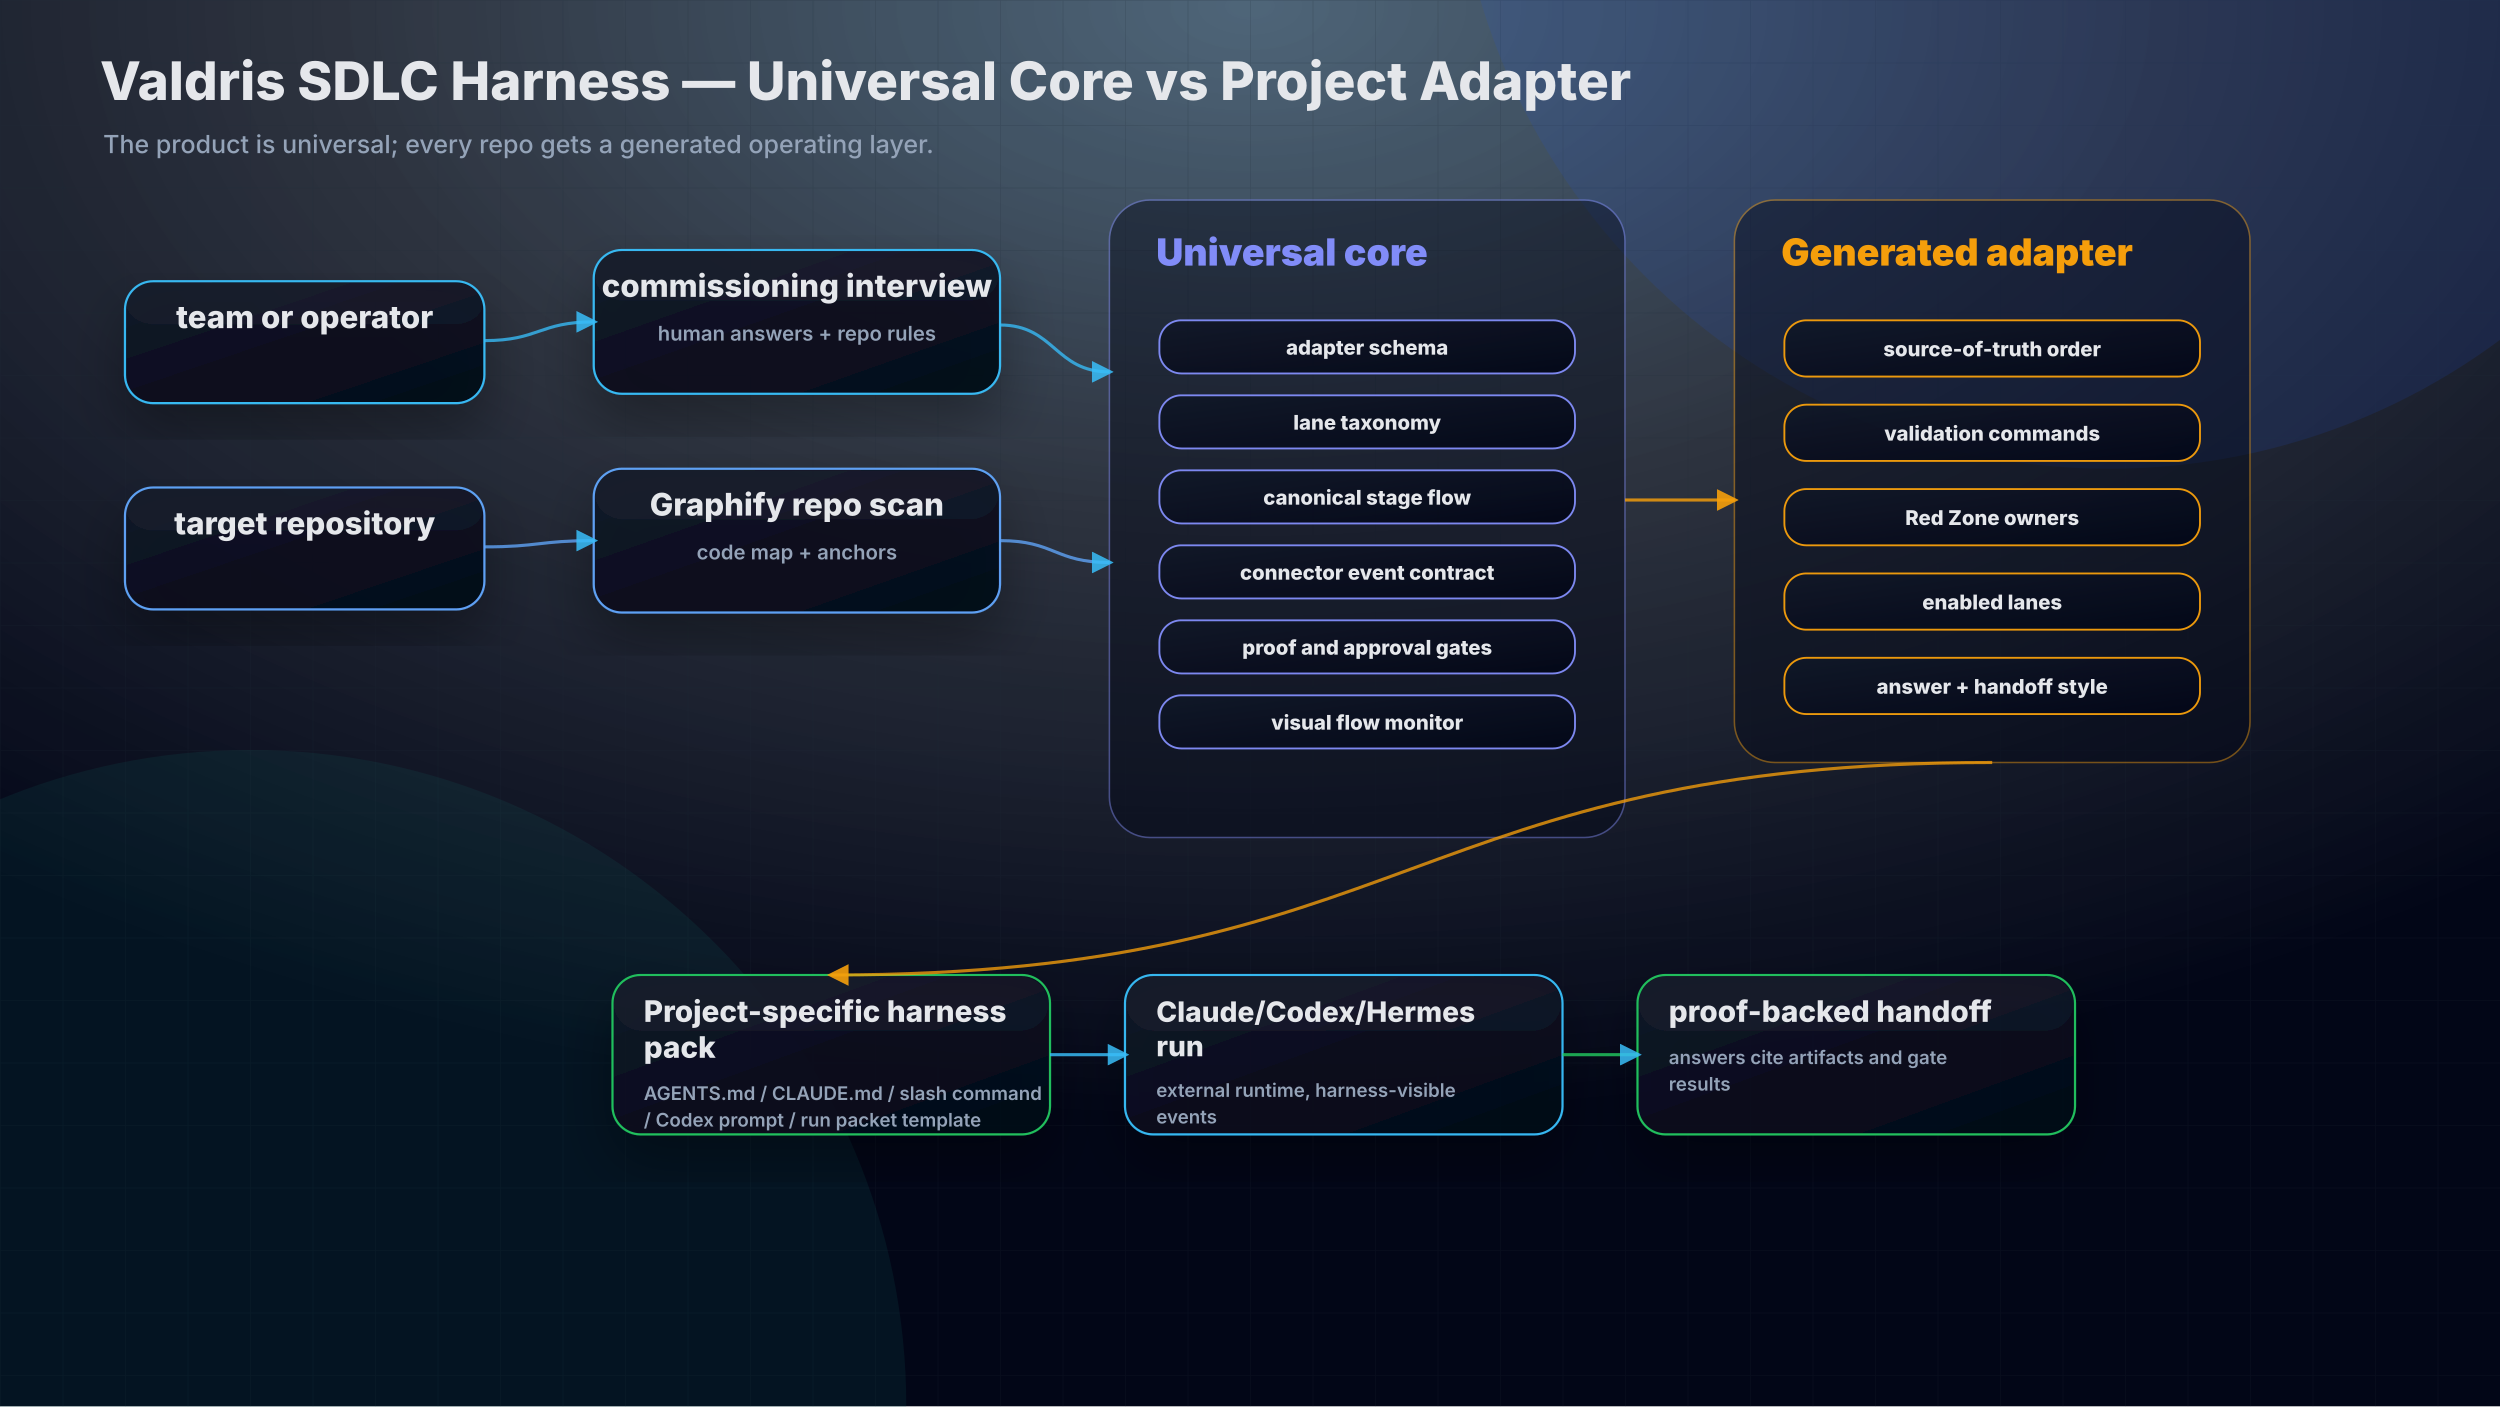
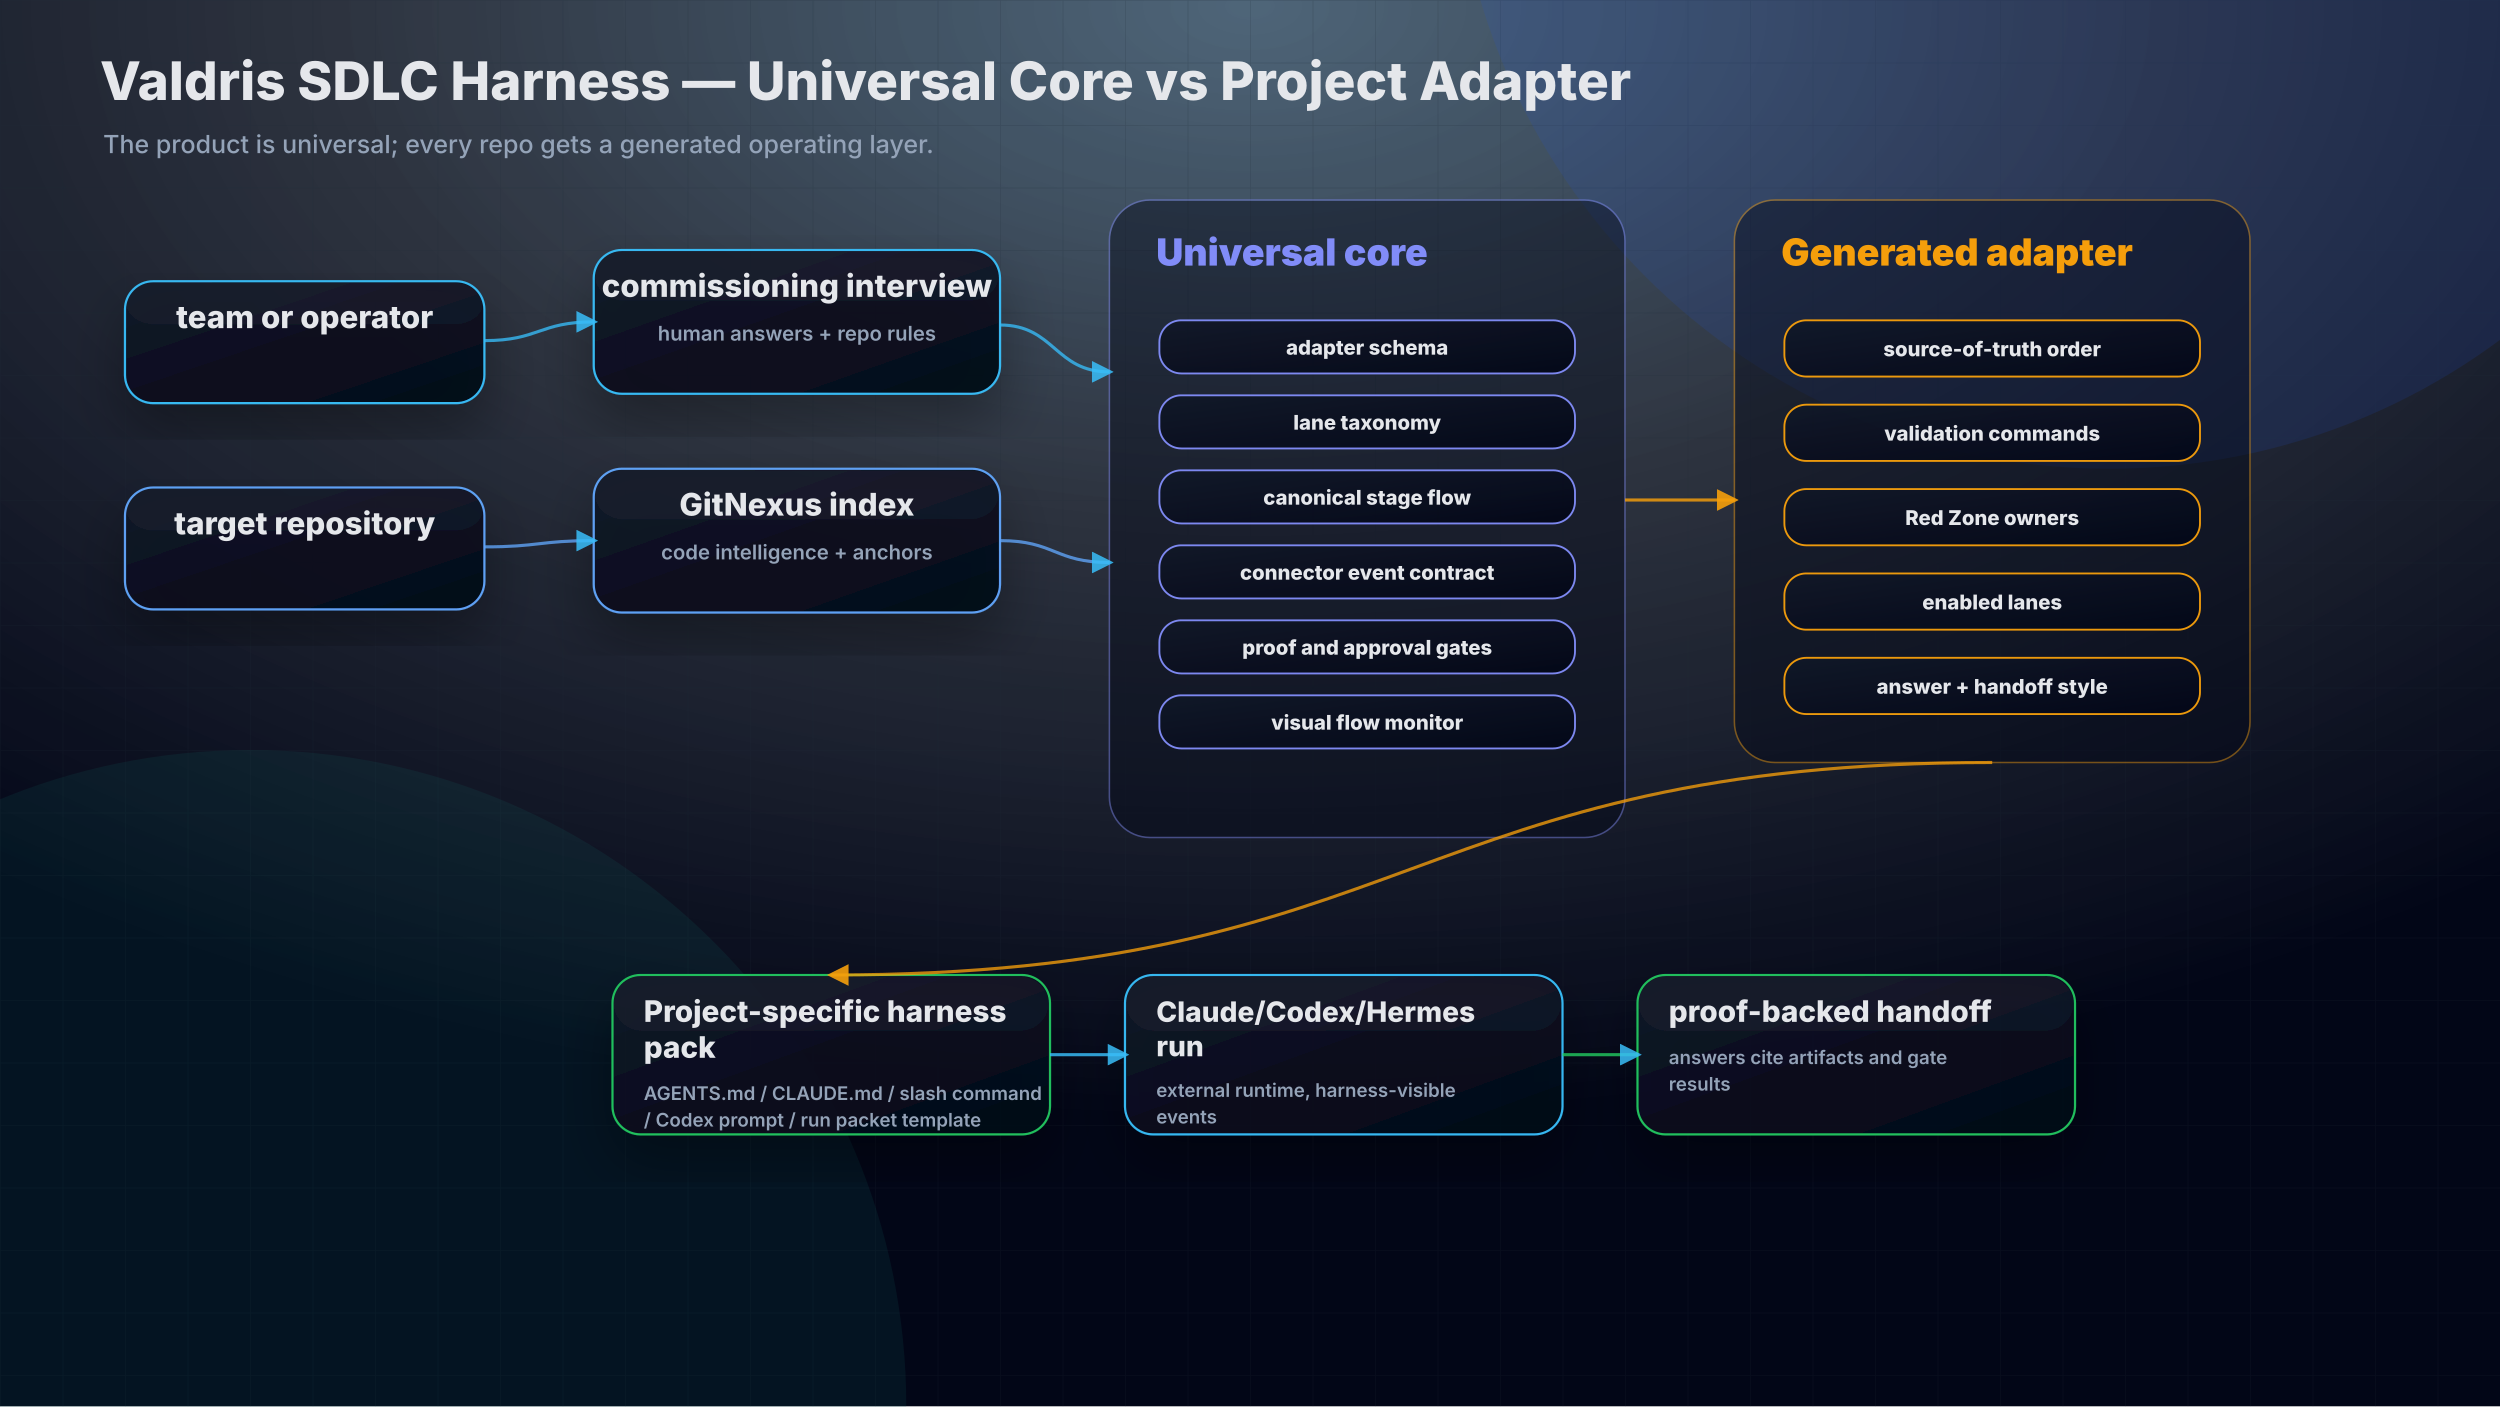
<svg xmlns="http://www.w3.org/2000/svg" width="1600" height="900" viewBox="0 0 1600 900" role="img" aria-label="Valdris SDLC Harness — Universal Core vs Project Adapter">
  <defs>
    <radialGradient id="bgGlow" cx="50%" cy="0%" r="80%">
      <stop offset="0%" stop-color="#0f2f4a" stop-opacity="0.72" />
      <stop offset="45%" stop-color="#0b1220" stop-opacity="0.85" />
      <stop offset="100%" stop-color="#020617" stop-opacity="1" />
    </radialGradient>
    <linearGradient id="cardFill" x1="0" y1="0" x2="1" y2="1">
      <stop offset="0%" stop-color="#172554" stop-opacity="0.92" />
      <stop offset="100%" stop-color="#0f172a" stop-opacity="0.92" />
    </linearGradient>
    <linearGradient id="softFill" x1="0" y1="0" x2="1" y2="1">
      <stop offset="0%" stop-color="#111827" stop-opacity="0.96" />
      <stop offset="100%" stop-color="#020617" stop-opacity="0.96" />
    </linearGradient>
    <linearGradient id="cyanFill" x1="0" y1="0" x2="1" y2="1">
      <stop offset="0%" stop-color="#0e7490" stop-opacity="0.72" />
      <stop offset="100%" stop-color="#0f172a" stop-opacity="0.92" />
    </linearGradient>
    <linearGradient id="amberFill" x1="0" y1="0" x2="1" y2="1">
      <stop offset="0%" stop-color="#92400e" stop-opacity="0.72" />
      <stop offset="100%" stop-color="#0f172a" stop-opacity="0.92" />
    </linearGradient>
    <linearGradient id="roseFill" x1="0" y1="0" x2="1" y2="1">
      <stop offset="0%" stop-color="#881337" stop-opacity="0.72" />
      <stop offset="100%" stop-color="#0f172a" stop-opacity="0.92" />
    </linearGradient>
    <filter id="shadow" x="-30%" y="-30%" width="160%" height="160%">
      <feDropShadow dx="0" dy="18" stdDeviation="18" flood-color="#000000" flood-opacity="0.35" />
    </filter>
    <filter id="glow" x="-50%" y="-50%" width="200%" height="200%">
      <feGaussianBlur stdDeviation="4" result="blur" />
      <feMerge>
        <feMergeNode in="blur" />
        <feMergeNode in="SourceGraphic" />
      </feMerge>
    </filter>
    <marker id="arrow" viewBox="0 0 10 10" refX="8" refY="5" markerWidth="7" markerHeight="7" orient="auto-start-reverse">
      <path d="M 0 0 L 10 5 L 0 10 z" fill="#38bdf8" opacity="0.85" />
    </marker>
    <marker id="arrowAmber" viewBox="0 0 10 10" refX="8" refY="5" markerWidth="7" markerHeight="7" orient="auto-start-reverse">
      <path d="M 0 0 L 10 5 L 0 10 z" fill="#f59e0b" opacity="0.9" />
    </marker>
    <pattern id="grid" width="40" height="40" patternUnits="userSpaceOnUse">
      <path d="M 40 0 L 0 0 0 40" fill="none" stroke="#1f2937" stroke-width="1" opacity="0.35" />
    </pattern>
  </defs>
  <rect width="1600" height="900" fill="url(#bgGlow)" />
  <rect width="1600" height="900" fill="url(#grid)" opacity="0.6" />
  <circle cx="1350" cy="-120" r="420" fill="#1d4ed8" opacity="0.14" />
  <circle cx="160" cy="900" r="420" fill="#0f766e" opacity="0.13" />
  <text x="64" y="64" fill="#e5e7eb" font-family="Inter, ui-sans-serif, system-ui, -apple-system, Segoe UI, Arial" font-size="34" font-weight="800">Valdris SDLC Harness — Universal Core vs Project Adapter</text>
  <text x="66" y="98" fill="#94a3b8" font-family="Inter, ui-sans-serif, system-ui, -apple-system, Segoe UI, Arial" font-size="16" font-weight="500">The product is universal; every repo gets a generated operating layer.</text>
  <g>
    <g filter="url(#shadow)" opacity="1">
      <rect x="80" y="180" width="230" height="78" rx="18" fill="url(#softFill)" stroke="#38bdf8" stroke-width="1.4" opacity="0.96" />
      <rect x="81" y="181" width="228" height="26.52" rx="18" fill="#ffffff" opacity="0.035" />
    </g>
    <text x="195" y="210" text-anchor="middle" fill="#e5e7eb" font-family="Inter, ui-sans-serif, system-ui, -apple-system, Segoe UI, Arial" font-size="20" font-weight="800">team or operator</text>
  </g>
  <g>
    <g filter="url(#shadow)" opacity="1">
      <rect x="80" y="312" width="230" height="78" rx="18" fill="url(#softFill)" stroke="#60a5fa" stroke-width="1.4" opacity="0.96" />
      <rect x="81" y="313" width="228" height="26.52" rx="18" fill="#ffffff" opacity="0.035" />
    </g>
    <text x="195" y="342" text-anchor="middle" fill="#e5e7eb" font-family="Inter, ui-sans-serif, system-ui, -apple-system, Segoe UI, Arial" font-size="20" font-weight="800">target repository</text>
  </g>
  <g>
    <g filter="url(#shadow)" opacity="1">
      <rect x="380" y="160" width="260" height="92" rx="18" fill="url(#softFill)" stroke="#38bdf8" stroke-width="1.4" opacity="0.96" />
      <rect x="381" y="161" width="258" height="31.28" rx="18" fill="#ffffff" opacity="0.035" />
    </g>
    <text x="510" y="190" text-anchor="middle" fill="#e5e7eb" font-family="Inter, ui-sans-serif, system-ui, -apple-system, Segoe UI, Arial" font-size="20" font-weight="800">commissioning interview</text>
    <text x="510" y="218" text-anchor="middle" fill="#94a3b8" font-family="Inter, ui-sans-serif, system-ui, -apple-system, Segoe UI, Arial" font-size="13" font-weight="600">human answers + repo rules</text>
  </g>
  <g>
    <g filter="url(#shadow)" opacity="1">
      <rect x="380" y="300" width="260" height="92" rx="18" fill="url(#softFill)" stroke="#60a5fa" stroke-width="1.4" opacity="0.96" />
      <rect x="381" y="301" width="258" height="31.28" rx="18" fill="#ffffff" opacity="0.035" />
    </g>
-     <text x="510" y="330" text-anchor="middle" fill="#e5e7eb" font-family="Inter, ui-sans-serif, system-ui, -apple-system, Segoe UI, Arial" font-size="20" font-weight="800">Graphify repo scan</text>
-     <text x="510" y="358" text-anchor="middle" fill="#94a3b8" font-family="Inter, ui-sans-serif, system-ui, -apple-system, Segoe UI, Arial" font-size="13" font-weight="600">code map + anchors</text>
+     <text x="510" y="330" text-anchor="middle" fill="#e5e7eb" font-family="Inter, ui-sans-serif, system-ui, -apple-system, Segoe UI, Arial" font-size="20" font-weight="800">GitNexus index</text>
+     <text x="510" y="358" text-anchor="middle" fill="#94a3b8" font-family="Inter, ui-sans-serif, system-ui, -apple-system, Segoe UI, Arial" font-size="13" font-weight="600">code intelligence + anchors</text>
  </g>
  <path d="M 310 218 C 345 218, 345 206, 380 206" fill="none" stroke="#38bdf8" stroke-width="2" stroke-opacity="0.78" marker-end="url(#arrow)" />
  <path d="M 310 350 C 345 350, 345 346, 380 346" fill="none" stroke="#60a5fa" stroke-width="2" stroke-opacity="0.78" marker-end="url(#arrow)" />
  <rect x="710" y="128" width="330" height="408" rx="26" fill="#020617" opacity="0.44" stroke="#818cf8" />
  <text x="740" y="170" text-anchor="start" fill="#818cf8" font-family="Inter, ui-sans-serif, system-ui, -apple-system, Segoe UI, Arial" font-size="24" font-weight="900">Universal core</text>
  <g>
    <rect x="742" y="205" width="266" height="34" rx="14" fill="url(#softFill)" stroke="#818cf8" stroke-width="1.2" opacity="0.96" />
    <text x="875" y="227" text-anchor="middle" fill="#e5e7eb" font-family="Inter, ui-sans-serif, system-ui" font-size="13" font-weight="800">adapter schema</text>
  </g>
  <g>
    <rect x="742" y="253" width="266" height="34" rx="14" fill="url(#softFill)" stroke="#818cf8" stroke-width="1.2" opacity="0.96" />
    <text x="875" y="275" text-anchor="middle" fill="#e5e7eb" font-family="Inter, ui-sans-serif, system-ui" font-size="13" font-weight="800">lane taxonomy</text>
  </g>
  <g>
    <rect x="742" y="301" width="266" height="34" rx="14" fill="url(#softFill)" stroke="#818cf8" stroke-width="1.2" opacity="0.96" />
    <text x="875" y="323" text-anchor="middle" fill="#e5e7eb" font-family="Inter, ui-sans-serif, system-ui" font-size="13" font-weight="800">canonical stage flow</text>
  </g>
  <g>
    <rect x="742" y="349" width="266" height="34" rx="14" fill="url(#softFill)" stroke="#818cf8" stroke-width="1.2" opacity="0.96" />
    <text x="875" y="371" text-anchor="middle" fill="#e5e7eb" font-family="Inter, ui-sans-serif, system-ui" font-size="13" font-weight="800">connector event contract</text>
  </g>
  <g>
    <rect x="742" y="397" width="266" height="34" rx="14" fill="url(#softFill)" stroke="#818cf8" stroke-width="1.2" opacity="0.96" />
    <text x="875" y="419" text-anchor="middle" fill="#e5e7eb" font-family="Inter, ui-sans-serif, system-ui" font-size="13" font-weight="800">proof and approval gates</text>
  </g>
  <g>
    <rect x="742" y="445" width="266" height="34" rx="14" fill="url(#softFill)" stroke="#818cf8" stroke-width="1.2" opacity="0.96" />
    <text x="875" y="467" text-anchor="middle" fill="#e5e7eb" font-family="Inter, ui-sans-serif, system-ui" font-size="13" font-weight="800">visual flow monitor</text>
  </g>
  <rect x="1110" y="128" width="330" height="360" rx="26" fill="#020617" opacity="0.44" stroke="#f59e0b" />
  <text x="1140" y="170" text-anchor="start" fill="#f59e0b" font-family="Inter, ui-sans-serif, system-ui, -apple-system, Segoe UI, Arial" font-size="24" font-weight="900">Generated adapter</text>
  <g>
    <rect x="1142" y="205" width="266" height="36" rx="14" fill="url(#softFill)" stroke="#f59e0b" stroke-width="1.2" opacity="0.96" />
    <text x="1275" y="228" text-anchor="middle" fill="#e5e7eb" font-family="Inter, ui-sans-serif, system-ui" font-size="13" font-weight="800">source-of-truth order</text>
  </g>
  <g>
    <rect x="1142" y="259" width="266" height="36" rx="14" fill="url(#softFill)" stroke="#f59e0b" stroke-width="1.2" opacity="0.96" />
    <text x="1275" y="282" text-anchor="middle" fill="#e5e7eb" font-family="Inter, ui-sans-serif, system-ui" font-size="13" font-weight="800">validation commands</text>
  </g>
  <g>
    <rect x="1142" y="313" width="266" height="36" rx="14" fill="url(#softFill)" stroke="#f59e0b" stroke-width="1.2" opacity="0.96" />
    <text x="1275" y="336" text-anchor="middle" fill="#e5e7eb" font-family="Inter, ui-sans-serif, system-ui" font-size="13" font-weight="800">Red Zone owners</text>
  </g>
  <g>
    <rect x="1142" y="367" width="266" height="36" rx="14" fill="url(#softFill)" stroke="#f59e0b" stroke-width="1.2" opacity="0.96" />
    <text x="1275" y="390" text-anchor="middle" fill="#e5e7eb" font-family="Inter, ui-sans-serif, system-ui" font-size="13" font-weight="800">enabled lanes</text>
  </g>
  <g>
    <rect x="1142" y="421" width="266" height="36" rx="14" fill="url(#softFill)" stroke="#f59e0b" stroke-width="1.2" opacity="0.96" />
    <text x="1275" y="444" text-anchor="middle" fill="#e5e7eb" font-family="Inter, ui-sans-serif, system-ui" font-size="13" font-weight="800">answer + handoff style</text>
  </g>
  <path d="M 640 208 C 675 208, 675 238, 710 238" fill="none" stroke="#38bdf8" stroke-width="2" stroke-opacity="0.78" marker-end="url(#arrow)" />
  <path d="M 640 346 C 675 346, 675 360, 710 360" fill="none" stroke="#60a5fa" stroke-width="2" stroke-opacity="0.78" marker-end="url(#arrow)" />
  <line x1="1040" y1="320" x2="1110" y2="320" stroke="#f59e0b" stroke-width="2" stroke-opacity="0.82" marker-end="url(#arrowAmber)" />
  <g>
    <g filter="url(#shadow)" opacity="1">
      <rect x="392" y="624" width="280" height="102" rx="18" fill="url(#softFill)" stroke="#22c55e" stroke-width="1.4" opacity="0.96" />
      <rect x="393" y="625" width="278" height="34.68" rx="18" fill="#ffffff" opacity="0.035" />
    </g>
    <text x="412" y="654" text-anchor="start" fill="#e5e7eb" font-family="Inter, ui-sans-serif, system-ui, -apple-system, Segoe UI, Arial" font-size="19" font-weight="800">Project-specific harness</text>
    <text x="412" y="677" text-anchor="start" fill="#e5e7eb" font-family="Inter, ui-sans-serif, system-ui, -apple-system, Segoe UI, Arial" font-size="19" font-weight="800">pack</text>
    <text x="412" y="704" text-anchor="start" fill="#94a3b8" font-family="Inter, ui-sans-serif, system-ui, -apple-system, Segoe UI, Arial" font-size="12" font-weight="600">AGENTS.md / CLAUDE.md / slash command</text>
    <text x="412" y="721" text-anchor="start" fill="#94a3b8" font-family="Inter, ui-sans-serif, system-ui, -apple-system, Segoe UI, Arial" font-size="12" font-weight="600">/ Codex prompt / run packet template</text>
  </g>
  <g>
    <g filter="url(#shadow)" opacity="1">
      <rect x="720" y="624" width="280" height="102" rx="18" fill="url(#softFill)" stroke="#38bdf8" stroke-width="1.4" opacity="0.96" />
      <rect x="721" y="625" width="278" height="34.68" rx="18" fill="#ffffff" opacity="0.035" />
    </g>
    <text x="740" y="654" text-anchor="start" fill="#e5e7eb" font-family="Inter, ui-sans-serif, system-ui, -apple-system, Segoe UI, Arial" font-size="18" font-weight="800">Claude/Codex/Hermes</text>
    <text x="740" y="676" text-anchor="start" fill="#e5e7eb" font-family="Inter, ui-sans-serif, system-ui, -apple-system, Segoe UI, Arial" font-size="18" font-weight="800">run</text>
    <text x="740" y="702" text-anchor="start" fill="#94a3b8" font-family="Inter, ui-sans-serif, system-ui, -apple-system, Segoe UI, Arial" font-size="12" font-weight="600">external runtime, harness-visible</text>
    <text x="740" y="719" text-anchor="start" fill="#94a3b8" font-family="Inter, ui-sans-serif, system-ui, -apple-system, Segoe UI, Arial" font-size="12" font-weight="600">events</text>
  </g>
  <g>
    <g filter="url(#shadow)" opacity="1">
      <rect x="1048" y="624" width="280" height="102" rx="18" fill="url(#softFill)" stroke="#22c55e" stroke-width="1.4" opacity="0.96" />
      <rect x="1049" y="625" width="278" height="34.68" rx="18" fill="#ffffff" opacity="0.035" />
    </g>
    <text x="1068" y="654" text-anchor="start" fill="#e5e7eb" font-family="Inter, ui-sans-serif, system-ui, -apple-system, Segoe UI, Arial" font-size="19" font-weight="800">proof-backed handoff</text>
    <text x="1068" y="681" text-anchor="start" fill="#94a3b8" font-family="Inter, ui-sans-serif, system-ui, -apple-system, Segoe UI, Arial" font-size="12" font-weight="600">answers cite artifacts and gate</text>
    <text x="1068" y="698" text-anchor="start" fill="#94a3b8" font-family="Inter, ui-sans-serif, system-ui, -apple-system, Segoe UI, Arial" font-size="12" font-weight="600">results</text>
  </g>
  <path d="M 1275 488 C 903.5 488, 903.5 624, 532 624" fill="none" stroke="#f59e0b" stroke-width="2" stroke-opacity="0.78" marker-end="url(#arrowAmber)" />
  <line x1="672" y1="675" x2="720" y2="675" stroke="#38bdf8" stroke-width="2" stroke-opacity="0.82" marker-end="url(#arrow)" />
  <line x1="1000" y1="675" x2="1048" y2="675" stroke="#22c55e" stroke-width="2" stroke-opacity="0.82" marker-end="url(#arrow)" />
</svg>
